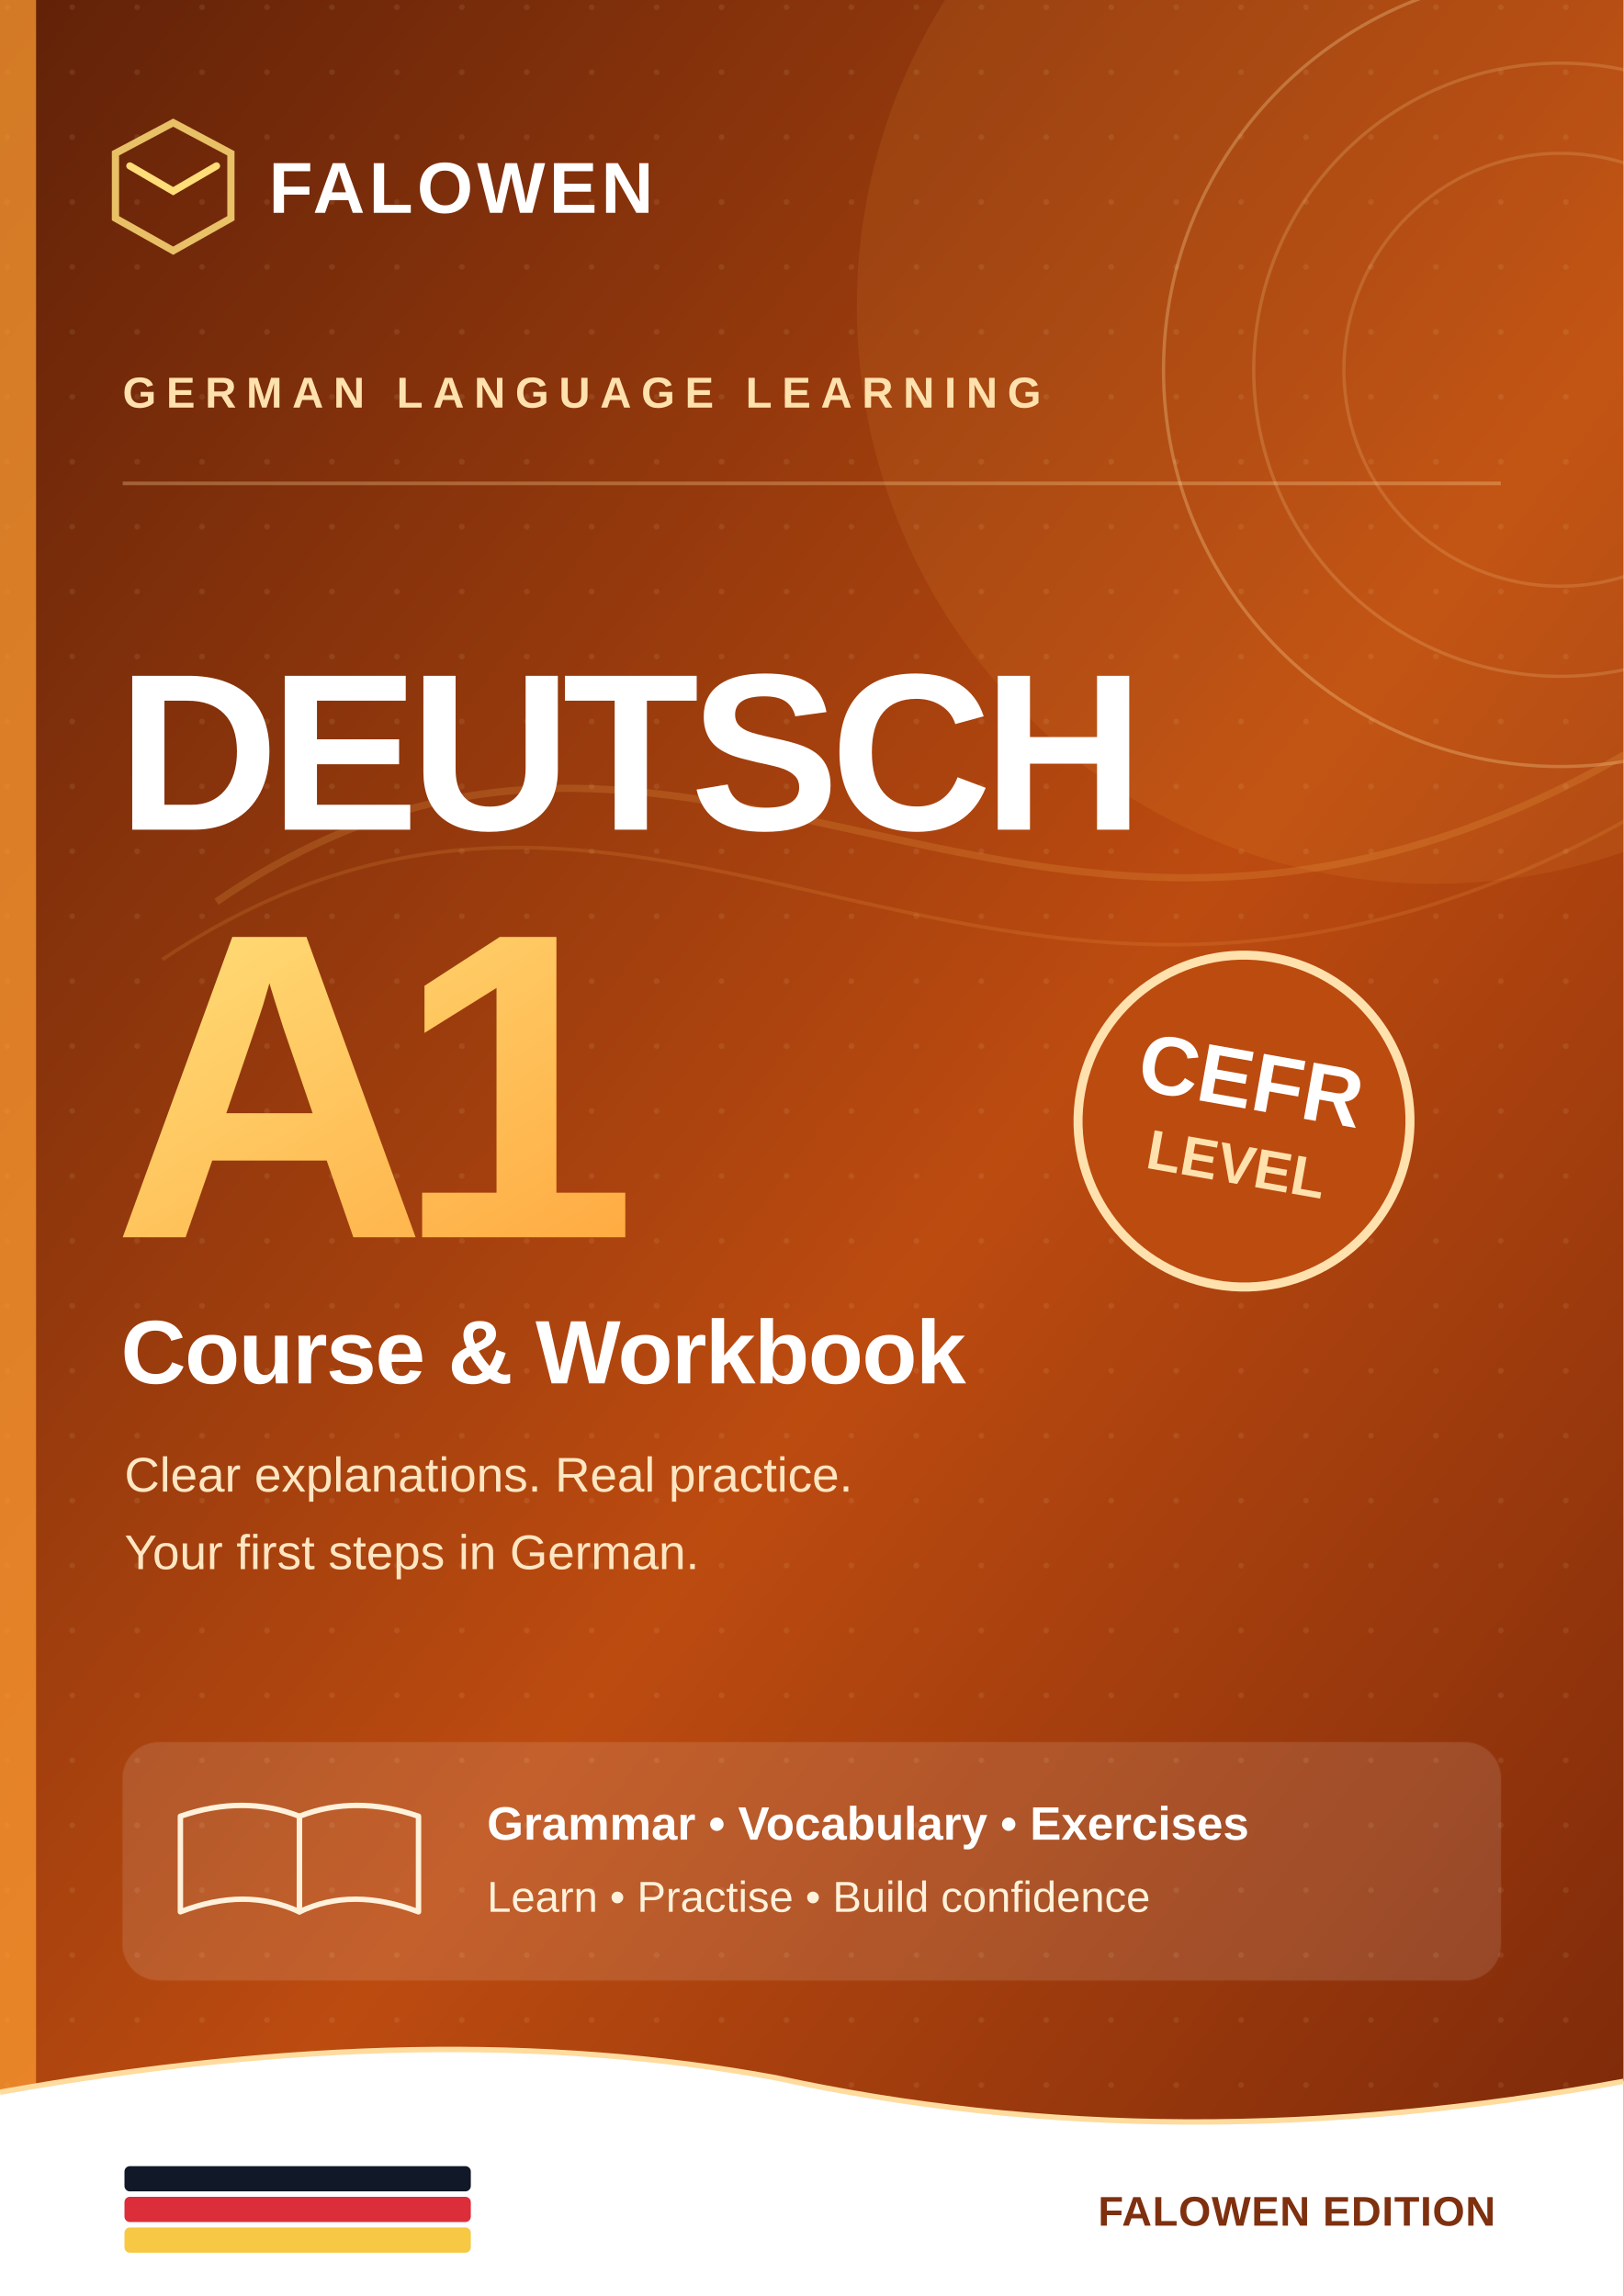
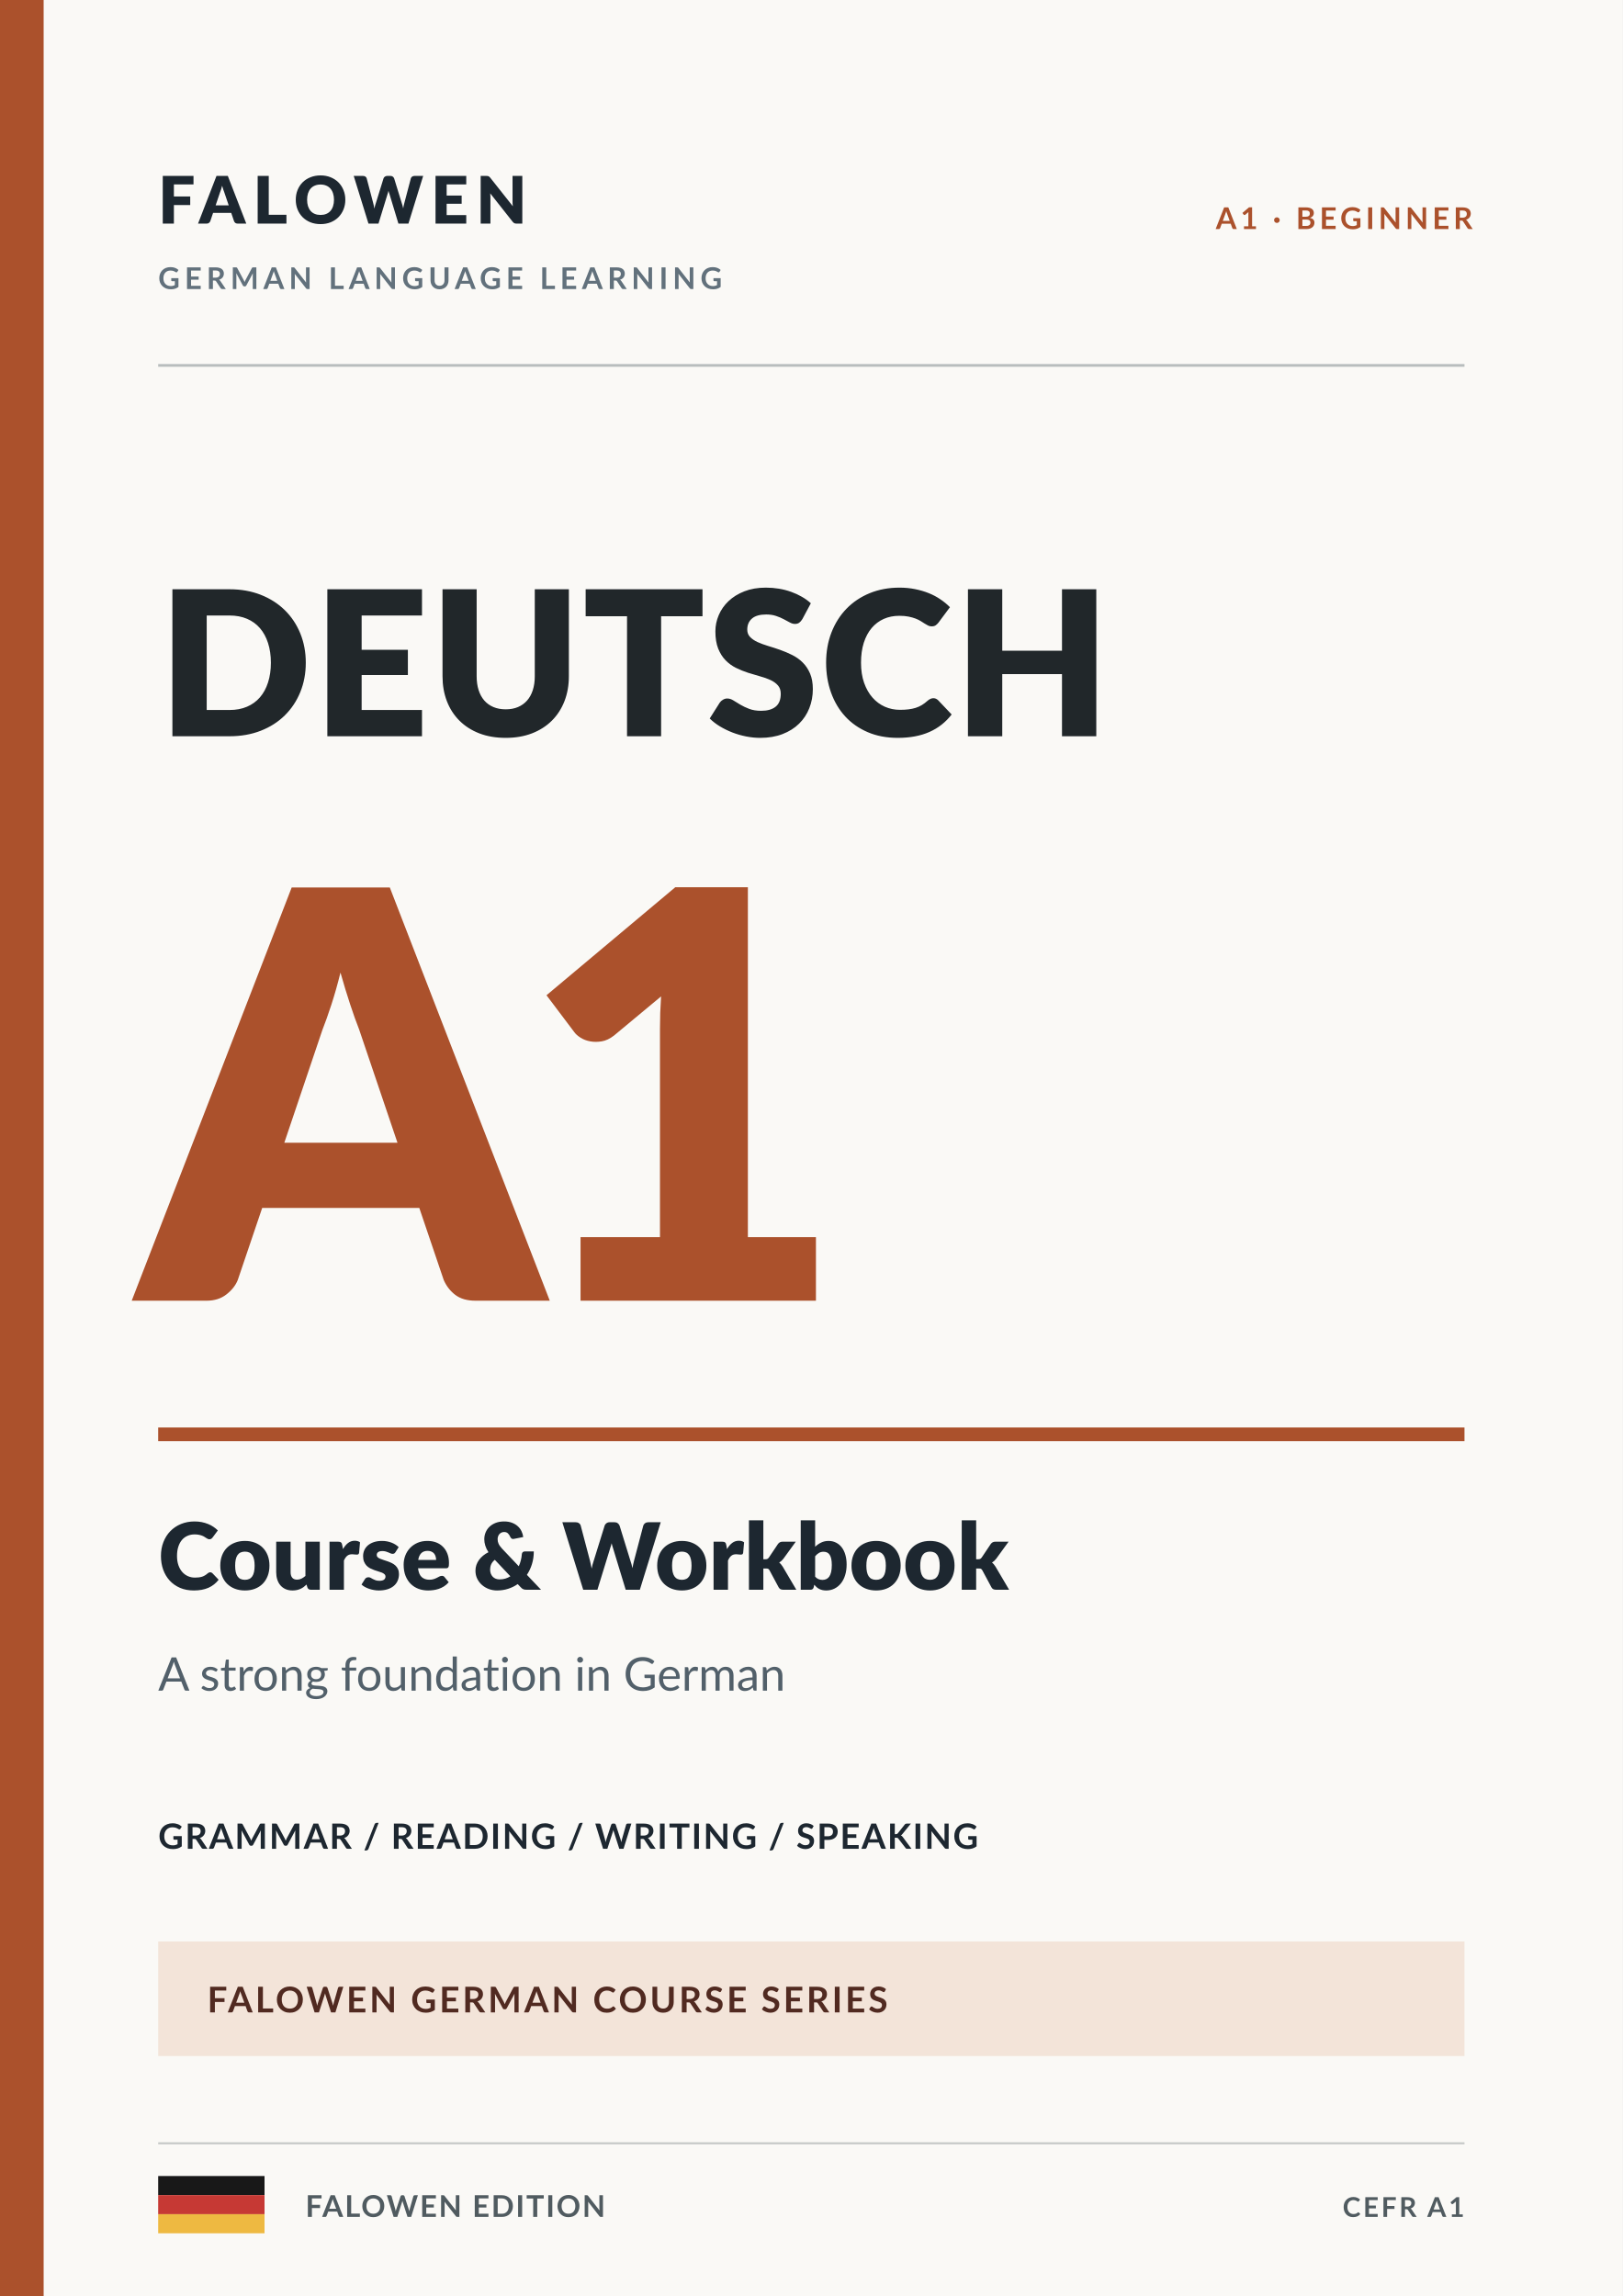
- <svg xmlns="http://www.w3.org/2000/svg" width="900" height="1273" viewBox="0 0 900 1273" role="img" aria-labelledby="title desc">
-   <defs>
-     <linearGradient id="bg" x1="0" y1="0" x2="0.92" y2="1">
-       <stop offset="0" stop-color="#602108" />
-       <stop offset="0.58" stop-color="#BC4B10" />
-       <stop offset="1" stop-color="#7E2A0A" />
-     </linearGradient>
-     <linearGradient id="blue" x1="0" y1="0" x2="1" y2="1">
-       <stop offset="0" stop-color="#FFDD78" />
-       <stop offset="1" stop-color="#FFAB42" />
-     </linearGradient>
-     <pattern id="dots" width="36" height="36" patternUnits="userSpaceOnUse">
-       <circle cx="4" cy="4" r="1.6" fill="#FFEBC3" opacity=".24" />
-     </pattern>
-     <filter id="shadow" x="-50%" y="-50%" width="200%" height="200%">
-       <feDropShadow dx="1" dy="12" stdDeviation="20" flood-color="#401405" flood-opacity=".32" />
-     </filter>
-   </defs>
-   <rect width="900" height="1273" fill="url(#bg)" />
-   <circle cx="795" cy="170" r="320" fill="#FFAE3B" opacity=".10" />
-   <circle cx="865" cy="205" r="220" fill="none" stroke="#FFE0A1" stroke-width="1.8" opacity=".29" />
-   <circle cx="865" cy="205" r="170" fill="none" stroke="#FFE0A1" stroke-width="1.8" opacity=".19" />
-   <circle cx="865" cy="205" r="120" fill="none" stroke="#FFE0A1" stroke-width="1.8" opacity=".17" />
-   <path d="M 120 500 C 410 300 600 670 1000 350" fill="none" stroke="#F6B150" stroke-width="4" opacity=".19" />
-   <path d="M 90 532 C 390 332 580 708 1000 390" fill="none" stroke="#F6B150" stroke-width="2" opacity=".15" />
-   <rect x="0" y="0" width="900" height="1273" fill="url(#dots)" opacity=".35" />
-   <path d="M 0 0 H 20 V 1273 H 0 Z" fill="#FF9C32" opacity=".72" />
-   <path d="M 64 85 L 96 68 L 128 85 L 128 121 L 96 139 L 64 121 Z" fill="none" stroke="#FFDD78" stroke-width="4" opacity=".84" />
-   <path d="M 72 92 L 96 106 L 120 92" fill="none" stroke="#FFDD78" stroke-width="4" stroke-linecap="round" />
-   <text x="149" y="118" fill="#ffffff" font-family="Arial, Helvetica, sans-serif" font-weight="800" letter-spacing="2.2" font-size="40">FALOWEN</text>
-   <text x="68" y="226" fill="#FFE1AD" font-family="Arial, Helvetica, sans-serif" font-weight="700" font-size="24" letter-spacing="5.5">GERMAN LANGUAGE LEARNING</text>
-   <path d="M 68 268 H 832" stroke="#FFDB9E" stroke-width="2" opacity=".31" />
-   <text x="65" y="460" fill="#ffffff" font-family="Arial, Helvetica, sans-serif" font-weight="900" font-size="124" letter-spacing="-5">DEUTSCH</text>
-   <text x="62" y="686" fill="url(#blue)" font-family="Arial, Helvetica, sans-serif" font-weight="900" font-size="242" letter-spacing="-18">A1</text>
-   <g transform="translate(615 515) rotate(10)">
-     <rect x="0" y="0" width="184" height="184" rx="92" fill="#BC4B10" stroke="#FFE1AD" stroke-width="5" />
-     <text x="92" y="85" font-family="Arial, Helvetica, sans-serif" font-weight="800" font-size="46" text-anchor="middle" fill="#fff">CEFR</text>
-     <text x="92" y="127" font-family="Arial, Helvetica, sans-serif" font-weight="700" font-size="31" text-anchor="middle" fill="#FFE1AD">LEVEL</text>
+ <svg xmlns="http://www.w3.org/2000/svg" width="595" height="842" viewBox="0 0 595 842">
+   <rect x="0" y="0" width="595" height="842" fill="#FAF9F6" />
+   <rect x="0" y="0" width="16" height="842" fill="#AB512C" />
+   <g font-family="Lato, Arial, Helvetica, sans-serif">
+     <text x="58" y="82" fill="#1D2730" font-size="24" font-weight="900" letter-spacing="2.8">FALOWEN</text>
+     <text x="58" y="106" fill="#62717C" font-size="11" font-weight="700" letter-spacing="1.7">GERMAN LANGUAGE LEARNING</text>
+     <text x="540" y="84" text-anchor="end" fill="#AB512C" font-size="11" font-weight="700" letter-spacing="1.4">A1 · BEGINNER</text>
+     <line x1="58" y1="134" x2="537" y2="134" stroke="#B8BDBD" stroke-width="1" />
+     <text x="58" y="270" fill="#21272A" font-size="74" font-weight="900" letter-spacing="0.5">DEUTSCH</text>
+     <text x="51" y="477" fill="#AB512C" font-size="208" font-weight="900" letter-spacing="-9">A1</text>
+     <line x1="58" y1="526" x2="537" y2="526" stroke="#AB512C" stroke-width="5" />
+     <text x="58" y="583" fill="#1D2730" font-size="34" font-weight="900">Course &amp; Workbook</text>
+     <text x="58" y="620" fill="#52606A" font-size="17" font-weight="400">A strong foundation in German</text>
+     <text x="58" y="678" fill="#1D2730" font-size="12.8" font-weight="700" letter-spacing="0.55">GRAMMAR  /  READING  /  WRITING  /  SPEAKING</text>
+     <rect x="58" y="712" width="479" height="42" fill="#F3E4D9" />
+     <text x="76" y="738" fill="#512A21" font-size="13" font-weight="700" letter-spacing="1.0">FALOWEN GERMAN COURSE SERIES</text>
+     <line x1="58" y1="786" x2="537" y2="786" stroke="#C6C9C7" stroke-width="0.75" />
+     <rect x="58" y="798" width="39" height="7" fill="#181818" />
+     <rect x="58" y="805" width="39" height="7" fill="#C63934" />
+     <rect x="58" y="812" width="39" height="7" fill="#EEB941" />
+     <text x="112" y="813" fill="#505B60" font-size="11" font-weight="700" letter-spacing="0.6">FALOWEN EDITION</text>
+     <text x="537" y="813" text-anchor="end" fill="#505B60" font-size="10" font-weight="700" letter-spacing="0.9">CEFR A1</text>
  </g>
-   <text x="67" y="767" fill="#ffffff" font-family="Arial, Helvetica, sans-serif" font-size="50" font-weight="750" letter-spacing="-.7">Course &amp; Workbook</text>
-   <text x="69" y="827" fill="#FFE6C2" font-family="Arial, Helvetica, sans-serif" font-size="27">Clear explanations. Real practice.</text>
-   <text x="69" y="870" fill="#FFE6C2" font-family="Arial, Helvetica, sans-serif" font-size="27">Your first steps in German.</text>
-   <g transform="translate(68 966)">
-     <rect width="764" height="132" rx="20" fill="#ffffff" opacity=".12" stroke="#FFE1B6" stroke-opacity=".3" />
-     <g fill="none" stroke="#FFF1DA" stroke-width="3" stroke-linejoin="round">
-       <path d="M 32 41 Q 67 29 98 41 V 94 Q 68 80 32 94 Z" />
-       <path d="M 98 41 Q 129 29 164 41 V 94 Q 127 80 98 94 Z" />
-     </g>
-     <text x="202" y="54" fill="#ffffff" font-family="Arial, Helvetica, sans-serif" font-weight="700" font-size="26">Grammar • Vocabulary • Exercises</text>
-     <text x="202" y="94" fill="#FFF1DA" font-family="Arial, Helvetica, sans-serif" font-size="24">Learn • Practise • Build confidence</text>
-   </g>
-   <path d="M 0 1160 Q 240 1117 430 1152 Q 650 1200 900 1154 V 1273 H 0 Z" fill="#ffffff" />
-   <path d="M 0 1160 Q 240 1117 430 1152 Q 650 1200 900 1154" stroke="#FFDB9E" stroke-width="3" fill="none" />
-   <rect x="69" y="1201" width="192" height="14" rx="3" fill="#111827" />
-   <rect x="69" y="1218" width="192" height="14" rx="3" fill="#db2e3a" />
-   <rect x="69" y="1235" width="192" height="14" rx="3" fill="#f7c844" />
-   <text x="829" y="1234" text-anchor="end" fill="#7E300F" font-family="Arial, Helvetica, sans-serif" font-size="23" font-weight="700" letter-spacing=".4">FALOWEN EDITION</text>
</svg>
